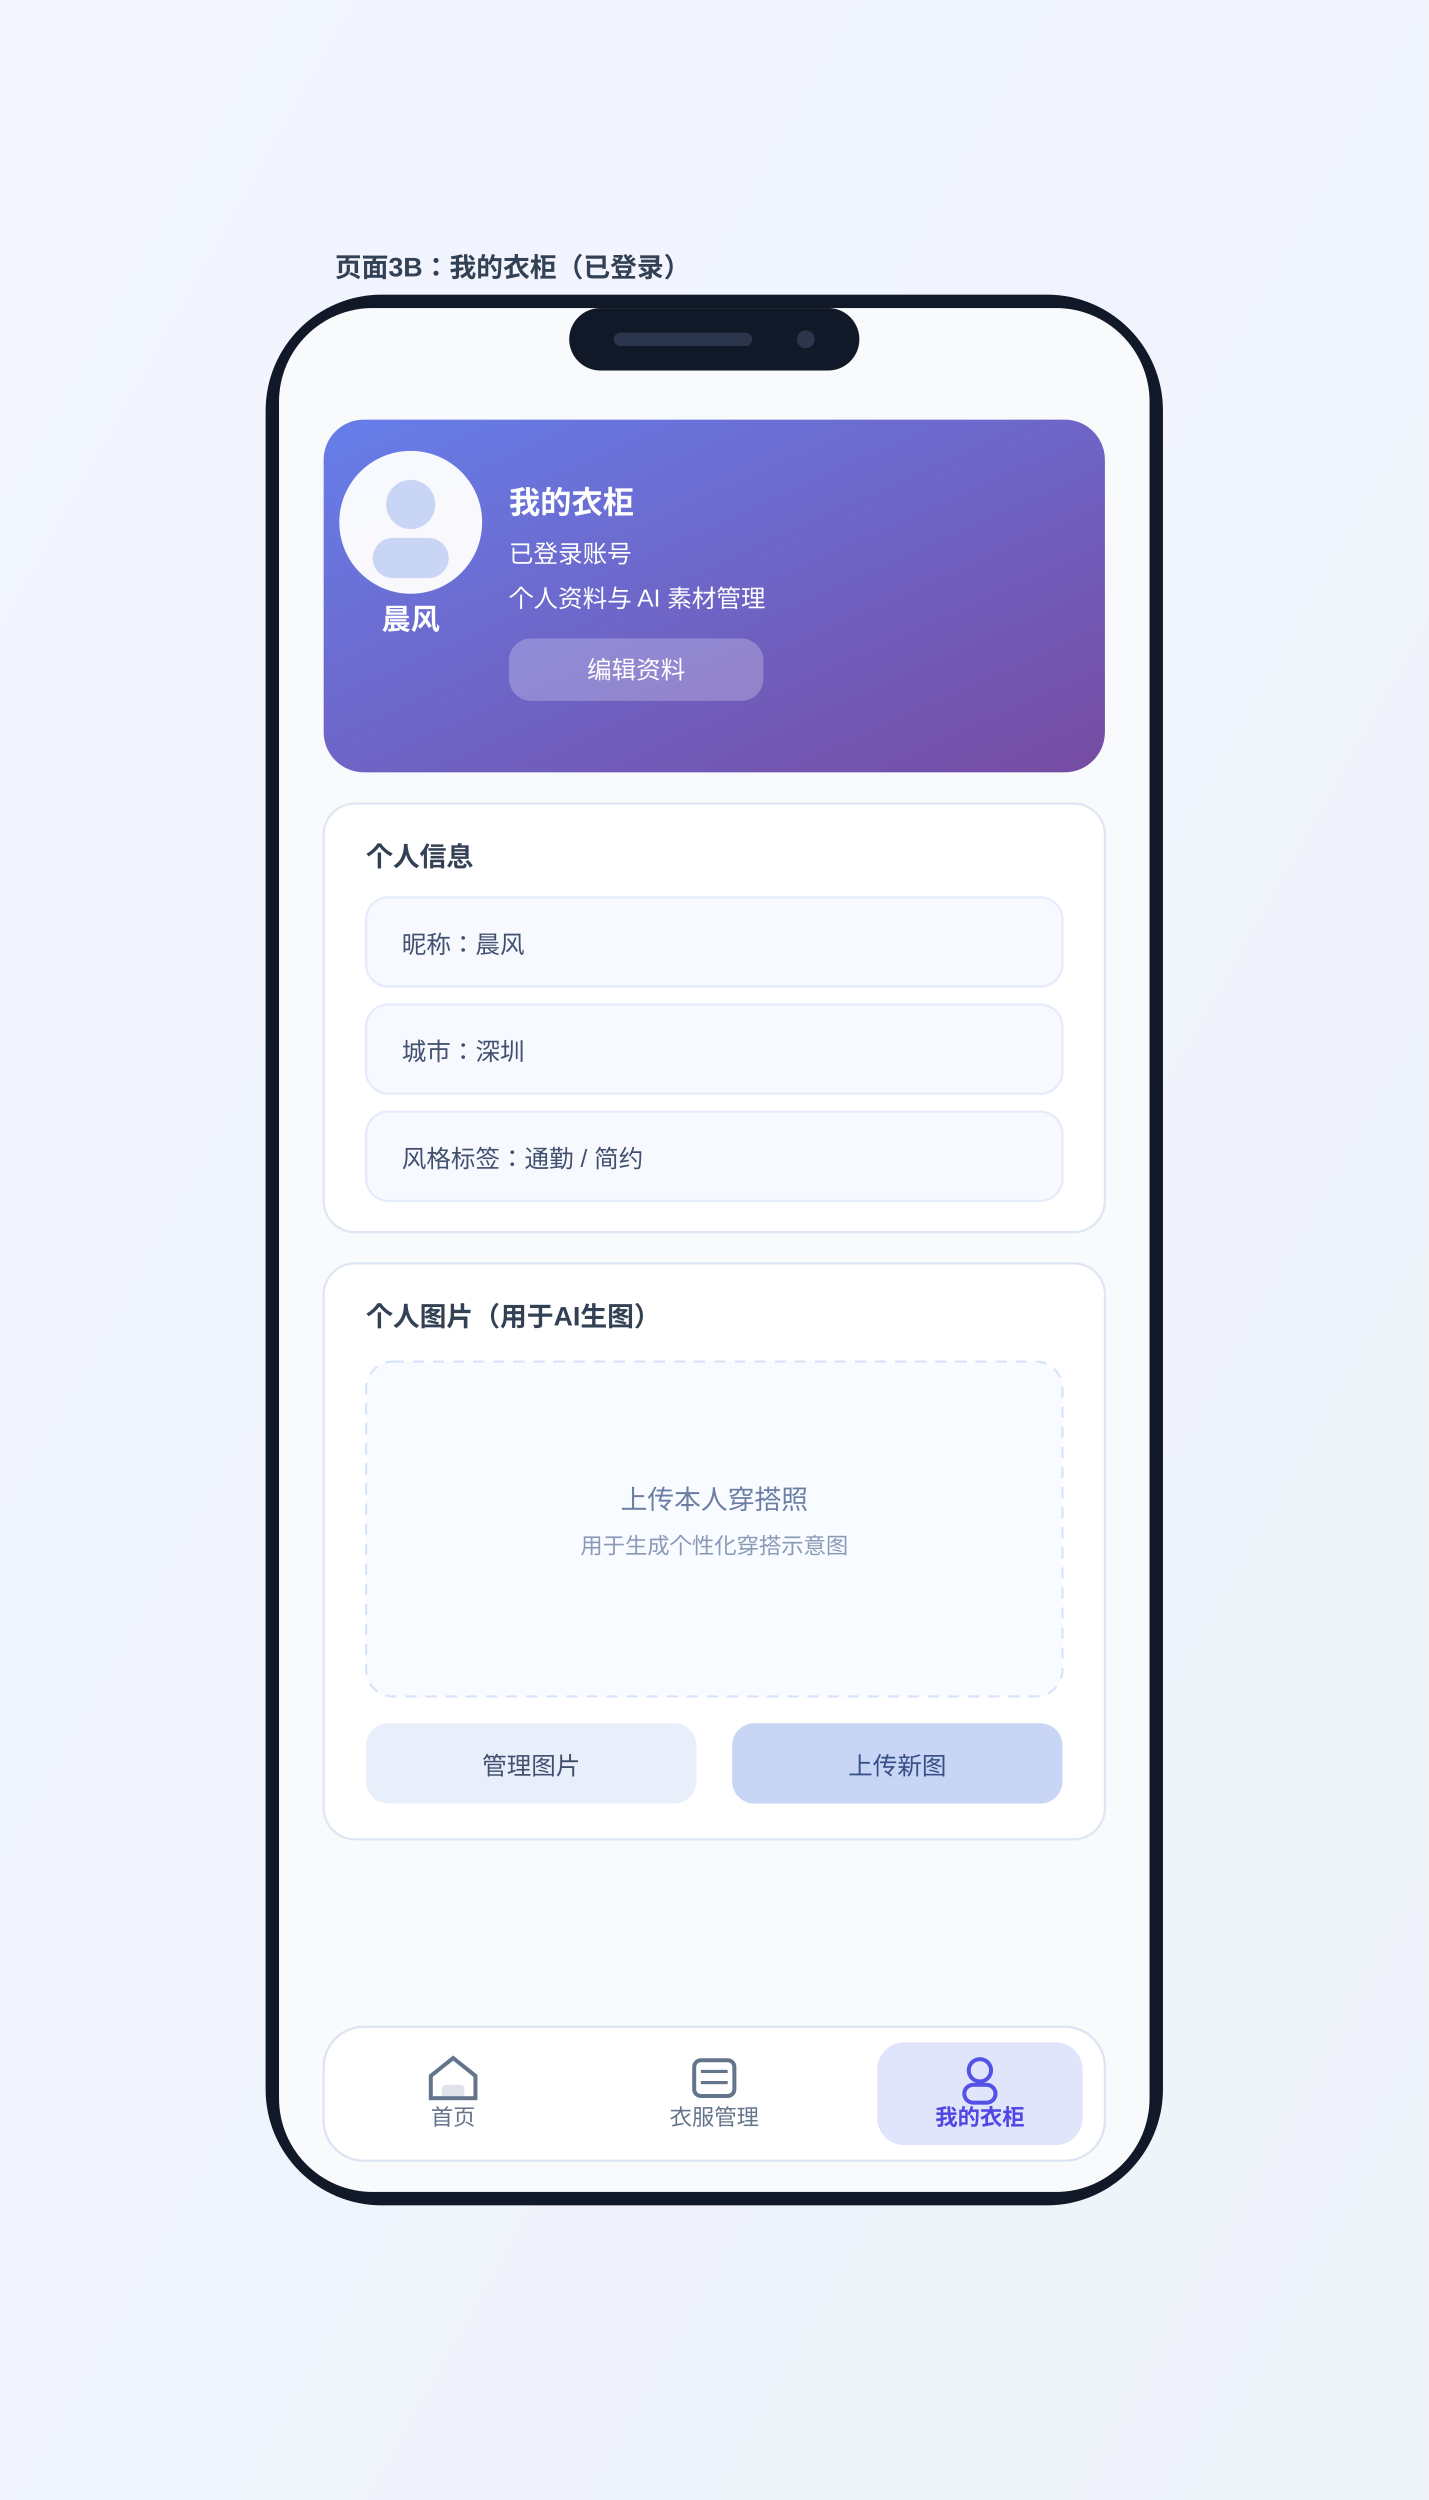
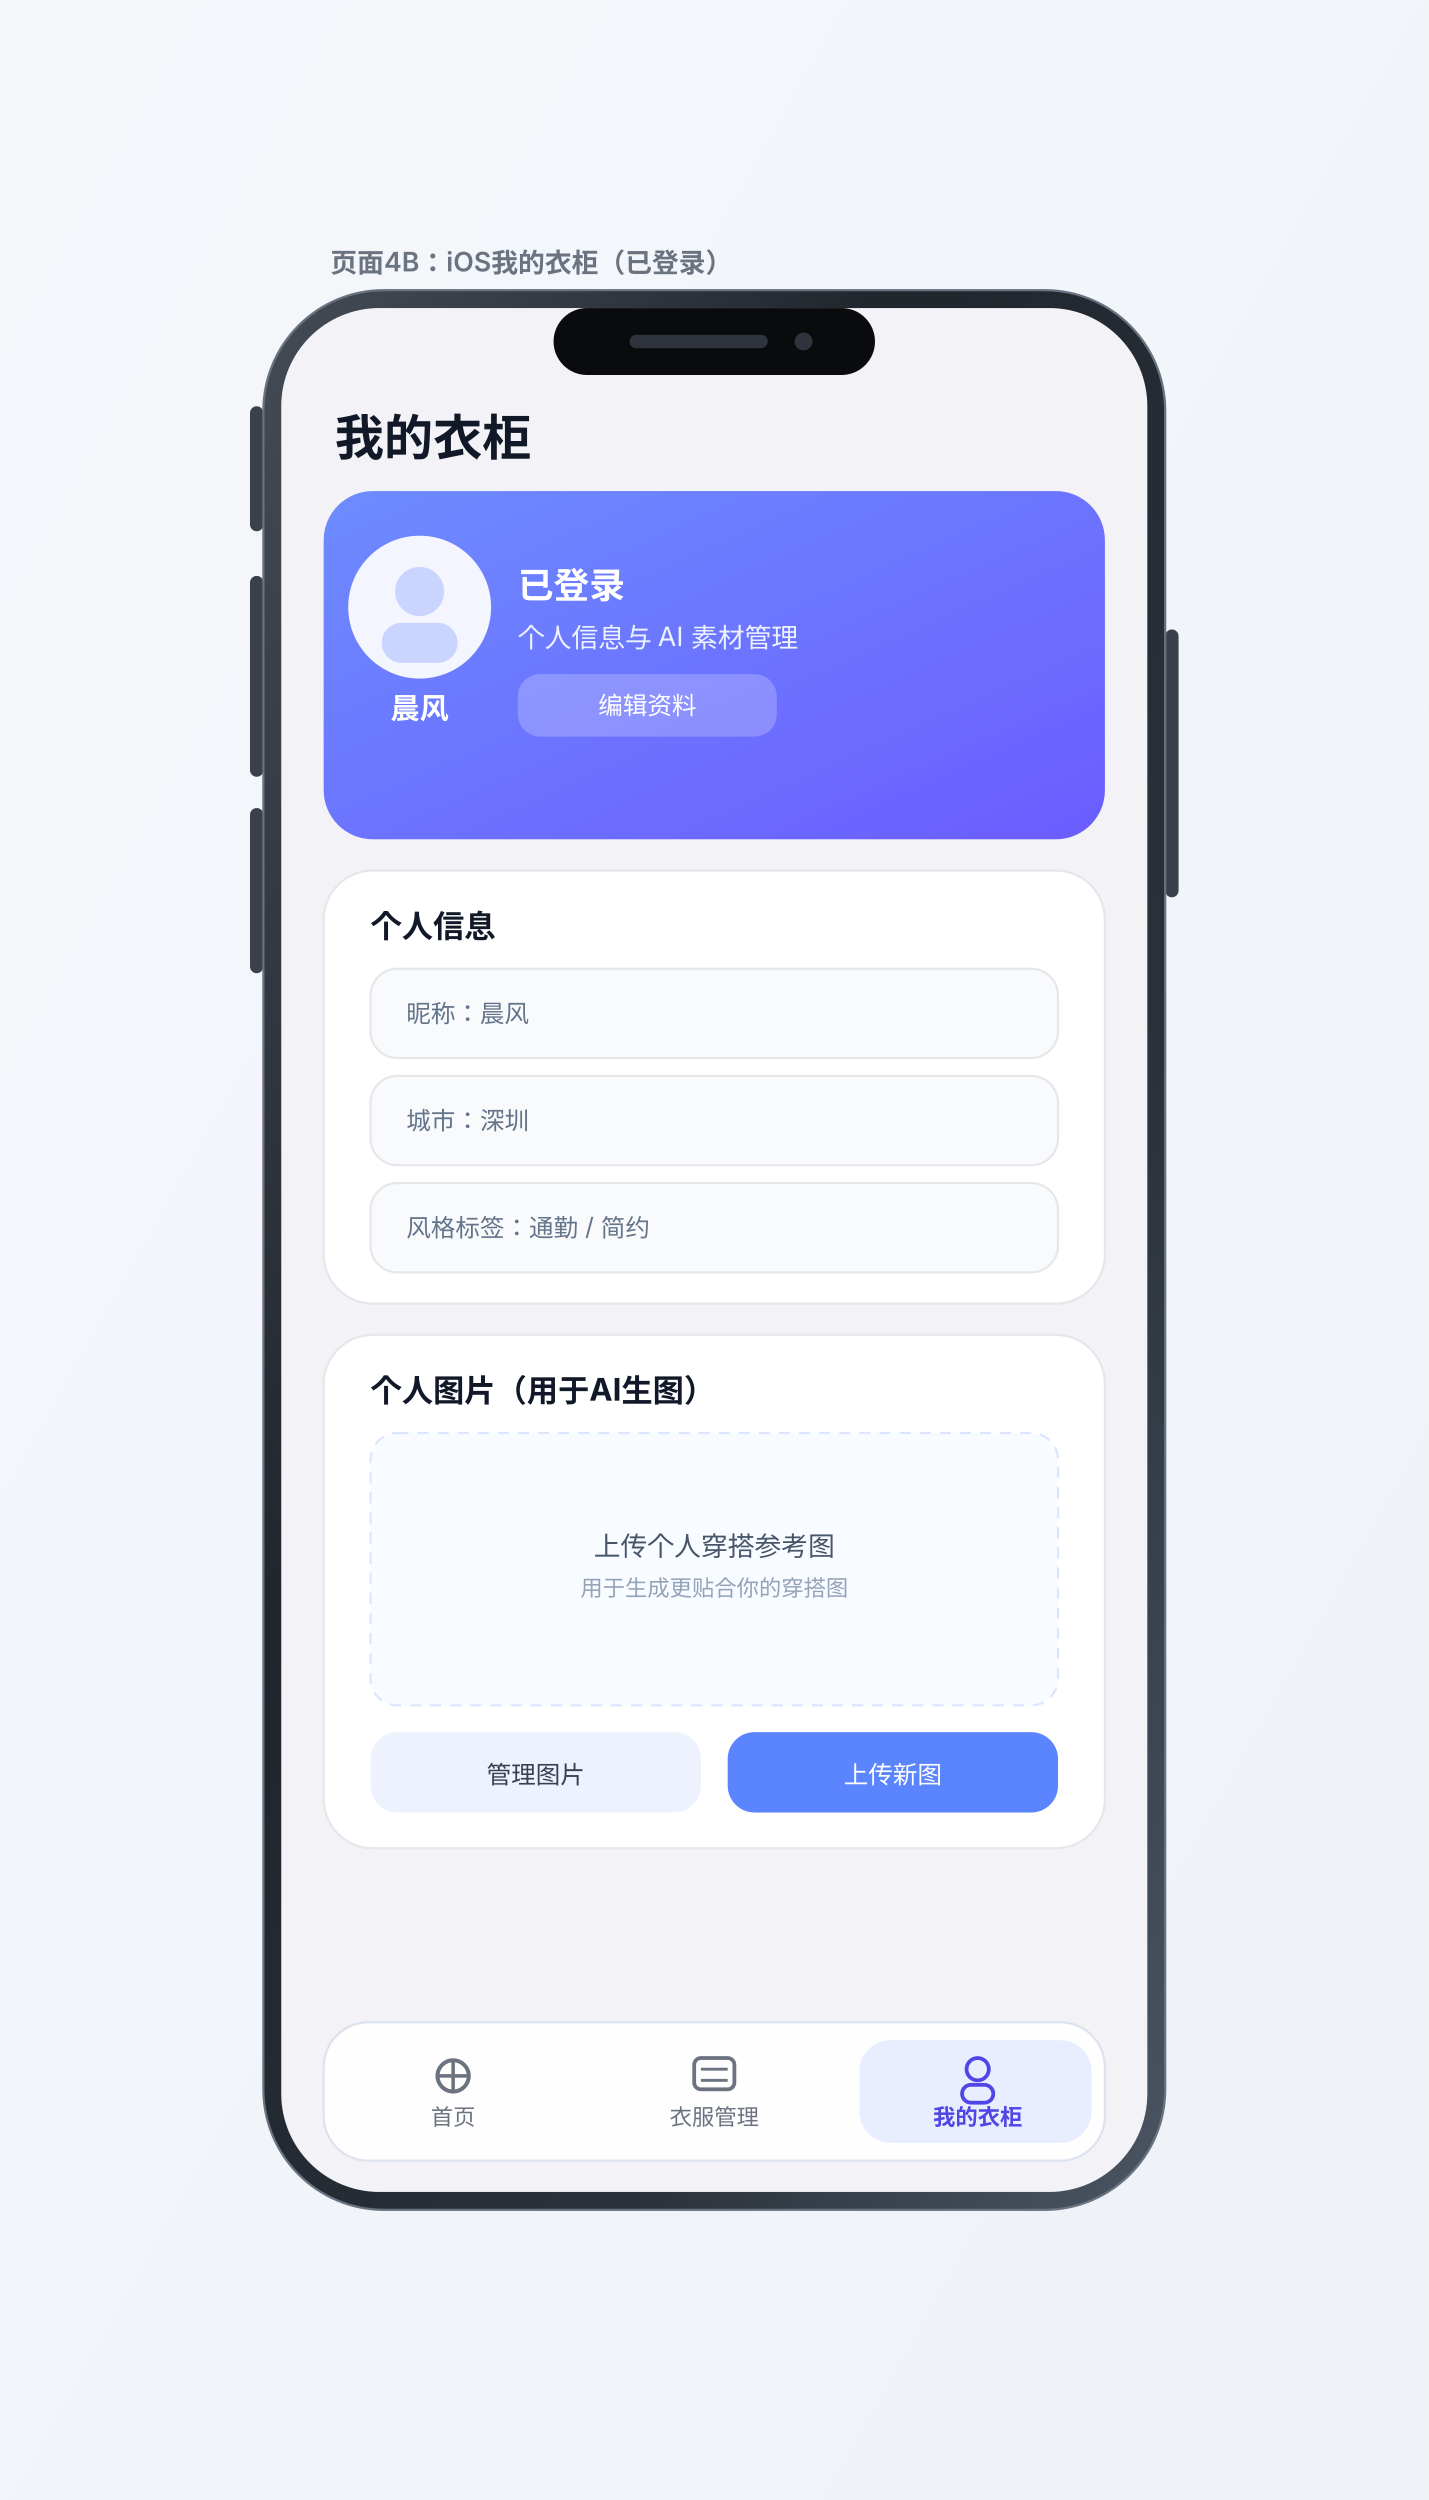
- <svg xmlns="http://www.w3.org/2000/svg" width="640" height="1120" viewBox="0 0 640 1120" role="img" aria-label="Mobile mine profile thumbnail">
+ <svg xmlns="http://www.w3.org/2000/svg" width="640" height="1120" viewBox="0 0 640 1120" role="img" aria-label="iOS style mine profile thumbnail">
  <defs>
    <linearGradient id="bg" x1="0%" y1="0%" x2="100%" y2="100%">
-       <stop offset="0%" stop-color="#f3f6ff" />
-       <stop offset="100%" stop-color="#eef2f9" />
+       <stop offset="0%" stop-color="#f5f7fb" />
+       <stop offset="100%" stop-color="#eef2f7" />
    </linearGradient>
-     <linearGradient id="header" x1="0%" y1="0%" x2="100%" y2="100%">
-       <stop offset="0%" stop-color="#667eea" />
-       <stop offset="100%" stop-color="#764ba2" />
+     <linearGradient id="frameMetal" x1="0%" y1="0%" x2="100%" y2="100%">
+       <stop offset="0%" stop-color="#454c56" />
+       <stop offset="35%" stop-color="#21262d" />
+       <stop offset="70%" stop-color="#2a313a" />
+       <stop offset="100%" stop-color="#4b5563" />
+     </linearGradient>
+     <linearGradient id="hero" x1="0%" y1="0%" x2="100%" y2="100%">
+       <stop offset="0%" stop-color="#6d8cff" />
+       <stop offset="100%" stop-color="#6b5cff" />
    </linearGradient>
  </defs>
  <rect width="640" height="1120" fill="url(#bg)" />
-   <rect x="119" y="132" width="402" height="856" rx="52" fill="#111827" />
-   <rect x="125" y="138" width="390" height="844" rx="42" fill="#f8fafc" />
-   <rect x="255" y="138" width="130" height="28" rx="14" fill="#111827" />
-   <rect x="275" y="149" width="62" height="6" rx="3" fill="#2b364d" />
-   <circle cx="361" cy="152" r="4" fill="#2b364d" />
-   <text x="150" y="124" font-size="12" font-family="Arial, sans-serif" fill="#334155" font-weight="700">页面3B：我的衣柜（已登录）</text>
-   <rect x="145" y="188" width="350" height="158" rx="18" fill="url(#header)" />
-   <circle cx="184" cy="234" r="32" fill="#ffffff" opacity="0.95" />
-   <circle cx="184" cy="226" r="11" fill="#c8d5f5" />
-   <rect x="167" y="241" width="34" height="18" rx="9" fill="#c8d5f5" />
-   <text x="184" y="282" text-anchor="middle" font-size="13" font-family="Arial, sans-serif" fill="#ffffff" font-weight="700">晨风</text>
-   <text x="228" y="230" font-size="14" font-family="Arial, sans-serif" fill="#ffffff" font-weight="700">我的衣柜</text>
-   <text x="228" y="252" font-size="11" font-family="Arial, sans-serif" fill="#ffffff">已登录账号</text>
-   <text x="228" y="272" font-size="11" font-family="Arial, sans-serif" fill="#ffffff">个人资料与 AI 素材管理</text>
-   <rect x="228" y="286" width="114" height="28" rx="10" fill="#ffffff" opacity="0.24" />
-   <text x="285" y="304" text-anchor="middle" font-size="11" font-family="Arial, sans-serif" fill="#ffffff">编辑资料</text>
-   <rect x="145" y="360" width="350" height="192" rx="14" fill="#ffffff" stroke="#dfe6f3" />
-   <text x="164" y="388" font-size="12" font-family="Arial, sans-serif" fill="#334155" font-weight="700">个人信息</text>
-   <rect x="164" y="402" width="312" height="40" rx="10" fill="#f7f9ff" stroke="#e5ebfb" />
-   <text x="180" y="427" font-size="11" font-family="Arial, sans-serif" fill="#41506f">昵称：晨风</text>
-   <rect x="164" y="450" width="312" height="40" rx="10" fill="#f7f9ff" stroke="#e5ebfb" />
-   <text x="180" y="475" font-size="11" font-family="Arial, sans-serif" fill="#41506f">城市：深圳</text>
-   <rect x="164" y="498" width="312" height="40" rx="10" fill="#f7f9ff" stroke="#e5ebfb" />
-   <text x="180" y="523" font-size="11" font-family="Arial, sans-serif" fill="#41506f">风格标签：通勤 / 简约</text>
-   <rect x="145" y="566" width="350" height="258" rx="14" fill="#ffffff" stroke="#dfe6f3" />
-   <text x="164" y="594" font-size="12" font-family="Arial, sans-serif" fill="#334155" font-weight="700">个人图片（用于AI生图）</text>
-   <rect x="164" y="610" width="312" height="150" rx="12" fill="#f8fbff" stroke="#d8e4fb" stroke-dasharray="5 4" />
-   <text x="320" y="676" text-anchor="middle" font-size="12" font-family="Arial, sans-serif" fill="#6c7fa3">上传本人穿搭照</text>
-   <text x="320" y="696" text-anchor="middle" font-size="10" font-family="Arial, sans-serif" fill="#8a99b5">用于生成个性化穿搭示意图</text>
-   <rect x="164" y="772" width="148" height="36" rx="10" fill="#e9eefb" />
-   <rect x="328" y="772" width="148" height="36" rx="10" fill="#c8d5f5" />
-   <text x="238" y="795" text-anchor="middle" font-size="11" font-family="Arial, sans-serif" fill="#41506f">管理图片</text>
-   <text x="402" y="795" text-anchor="middle" font-size="11" font-family="Arial, sans-serif" fill="#374f87">上传新图</text>
-   <rect x="145" y="908" width="350" height="60" rx="18" fill="#ffffff" stroke="#dce3f2" />
-   <polygon points="193,930 203,922 213,930 213,940 193,940" fill="none" stroke="#64748b" stroke-width="1.8" />
-   <rect x="198" y="934" width="10" height="6" rx="1.5" fill="#64748b" opacity="0.2" />
-   <rect x="311" y="923" width="18" height="16" rx="3" fill="none" stroke="#64748b" stroke-width="1.8" />
-   <line x1="314" y1="928" x2="326" y2="928" stroke="#64748b" stroke-width="1.4" />
-   <line x1="314" y1="933" x2="326" y2="933" stroke="#64748b" stroke-width="1.4" />
-   <circle cx="439" cy="927.5" r="5" fill="none" stroke="#4f46e5" stroke-width="1.8" />
-   <rect x="432" y="934" width="14" height="8" rx="4" fill="none" stroke="#4f46e5" stroke-width="1.8" />
-   <text x="203" y="952" text-anchor="middle" font-size="10" font-family="Arial, sans-serif" fill="#64748b">首页</text>
-   <text x="320" y="952" text-anchor="middle" font-size="10" font-family="Arial, sans-serif" fill="#64748b">衣服管理</text>
-   <rect x="393" y="915" width="92" height="46" rx="12" fill="#667eea" opacity="0.2" />
-   <text x="439" y="952" text-anchor="middle" font-size="10" font-family="Arial, sans-serif" fill="#4f46e5" font-weight="700">我的衣柜</text>
+   <rect x="112" y="258" width="6" height="90" rx="3" fill="#3b414a" />
+   <rect x="112" y="362" width="6" height="74" rx="3" fill="#3b414a" />
+   <rect x="112" y="182" width="6" height="56" rx="3" fill="#3b414a" />
+   <rect x="522" y="282" width="6" height="120" rx="3" fill="#3b414a" />
+   <rect x="118" y="130" width="404" height="860" rx="54" fill="url(#frameMetal)" stroke="#697280" stroke-width="1" />
+   <rect x="126" y="138" width="388" height="844" rx="44" fill="#f2f2f7" />
+   <rect x="248" y="138" width="144" height="30" rx="15" fill="#0a0b0d" />
+   <rect x="282" y="150" width="62" height="6" rx="3" fill="#2e333c" />
+   <circle cx="360" cy="153" r="4" fill="#2e333c" />
+   <text x="148" y="122" font-size="12" font-family="SF Pro Text, -apple-system, BlinkMacSystemFont, sans-serif" fill="#6b7280" font-weight="600">页面4B：iOS我的衣柜（已登录）</text>
+   <text x="150" y="204" font-size="22" font-family="SF Pro Display, -apple-system, BlinkMacSystemFont, sans-serif" fill="#111827" font-weight="700">我的衣柜</text>
+   <rect x="145" y="220" width="350" height="156" rx="22" fill="url(#hero)" />
+   <circle cx="188" cy="272" r="32" fill="rgba(255,255,255,0.92)" />
+   <circle cx="188" cy="265" r="11" fill="#c9d5ff" />
+   <rect x="171" y="279" width="34" height="18" rx="9" fill="#c9d5ff" />
+   <text x="188" y="322" text-anchor="middle" font-size="13" font-family="SF Pro Text, -apple-system, BlinkMacSystemFont, sans-serif" fill="#ffffff" font-weight="700">晨风</text>
+   <text x="232" y="268" font-size="16" font-family="SF Pro Display, -apple-system, BlinkMacSystemFont, sans-serif" fill="#ffffff" font-weight="700">已登录</text>
+   <text x="232" y="290" font-size="12" font-family="SF Pro Text, -apple-system, BlinkMacSystemFont, sans-serif" fill="#edf2ff">个人信息与 AI 素材管理</text>
+   <rect x="232" y="302" width="116" height="28" rx="10" fill="rgba(255,255,255,0.22)" />
+   <text x="290" y="320" text-anchor="middle" font-size="11" font-family="SF Pro Text, -apple-system, BlinkMacSystemFont, sans-serif" fill="#ffffff">编辑资料</text>
+   <rect x="145" y="390" width="350" height="194" rx="22" fill="#ffffff" stroke="#e5e7eb" />
+   <text x="166" y="420" font-size="14" font-family="SF Pro Text, -apple-system, BlinkMacSystemFont, sans-serif" fill="#111827" font-weight="700">个人信息</text>
+   <rect x="166" y="434" width="308" height="40" rx="12" fill="#f8fafc" stroke="#e5e7eb" />
+   <rect x="166" y="482" width="308" height="40" rx="12" fill="#f8fafc" stroke="#e5e7eb" />
+   <rect x="166" y="530" width="308" height="40" rx="12" fill="#f8fafc" stroke="#e5e7eb" />
+   <text x="182" y="458" font-size="11" font-family="SF Pro Text, -apple-system, BlinkMacSystemFont, sans-serif" fill="#64748b">昵称：晨风</text>
+   <text x="182" y="506" font-size="11" font-family="SF Pro Text, -apple-system, BlinkMacSystemFont, sans-serif" fill="#64748b">城市：深圳</text>
+   <text x="182" y="554" font-size="11" font-family="SF Pro Text, -apple-system, BlinkMacSystemFont, sans-serif" fill="#64748b">风格标签：通勤 / 简约</text>
+   <rect x="145" y="598" width="350" height="230" rx="22" fill="#ffffff" stroke="#e5e7eb" />
+   <text x="166" y="628" font-size="14" font-family="SF Pro Text, -apple-system, BlinkMacSystemFont, sans-serif" fill="#111827" font-weight="700">个人图片（用于AI生图）</text>
+   <rect x="166" y="642" width="308" height="122" rx="12" fill="#f8fbff" stroke="#dbe6ff" stroke-dasharray="5 4" />
+   <text x="320" y="697" text-anchor="middle" font-size="12" font-family="SF Pro Text, -apple-system, BlinkMacSystemFont, sans-serif" fill="#475569">上传个人穿搭参考图</text>
+   <text x="320" y="715" text-anchor="middle" font-size="10" font-family="SF Pro Text, -apple-system, BlinkMacSystemFont, sans-serif" fill="#94a3b8">用于生成更贴合你的穿搭图</text>
+   <rect x="166" y="776" width="148" height="36" rx="12" fill="#eef2ff" />
+   <rect x="326" y="776" width="148" height="36" rx="12" fill="#5b84ff" />
+   <text x="240" y="799" text-anchor="middle" font-size="11" font-family="SF Pro Text, -apple-system, BlinkMacSystemFont, sans-serif" fill="#374151">管理图片</text>
+   <text x="400" y="799" text-anchor="middle" font-size="11" font-family="SF Pro Text, -apple-system, BlinkMacSystemFont, sans-serif" fill="#ffffff">上传新图</text>
+   <rect x="145" y="906" width="350" height="62" rx="20" fill="rgba(255,255,255,0.95)" stroke="#dde3ee" />
+   <circle cx="203" cy="930" r="7" fill="none" stroke="#6b7280" stroke-width="1.8" />
+   <line x1="203" y1="923" x2="203" y2="937" stroke="#6b7280" stroke-width="1.6" />
+   <line x1="196" y1="930" x2="210" y2="930" stroke="#6b7280" stroke-width="1.6" />
+   <rect x="311" y="922" width="18" height="14" rx="3" fill="none" stroke="#6b7280" stroke-width="1.7" />
+   <line x1="314" y1="927" x2="326" y2="927" stroke="#6b7280" stroke-width="1.3" />
+   <line x1="314" y1="932" x2="326" y2="932" stroke="#6b7280" stroke-width="1.3" />
+   <rect x="385" y="914" width="104" height="46" rx="14" fill="#e8eeff" />
+   <circle cx="438" cy="927" r="5" fill="none" stroke="#4f46e5" stroke-width="1.7" />
+   <rect x="431" y="934" width="14" height="8" rx="4" fill="none" stroke="#4f46e5" stroke-width="1.7" />
+   <text x="203" y="952" text-anchor="middle" font-size="10" font-family="SF Pro Text, -apple-system, BlinkMacSystemFont, sans-serif" fill="#6b7280">首页</text>
+   <text x="320" y="952" text-anchor="middle" font-size="10" font-family="SF Pro Text, -apple-system, BlinkMacSystemFont, sans-serif" fill="#6b7280">衣服管理</text>
+   <text x="438" y="952" text-anchor="middle" font-size="10" font-family="SF Pro Text, -apple-system, BlinkMacSystemFont, sans-serif" fill="#4f46e5" font-weight="700">我的衣柜</text>
</svg>
